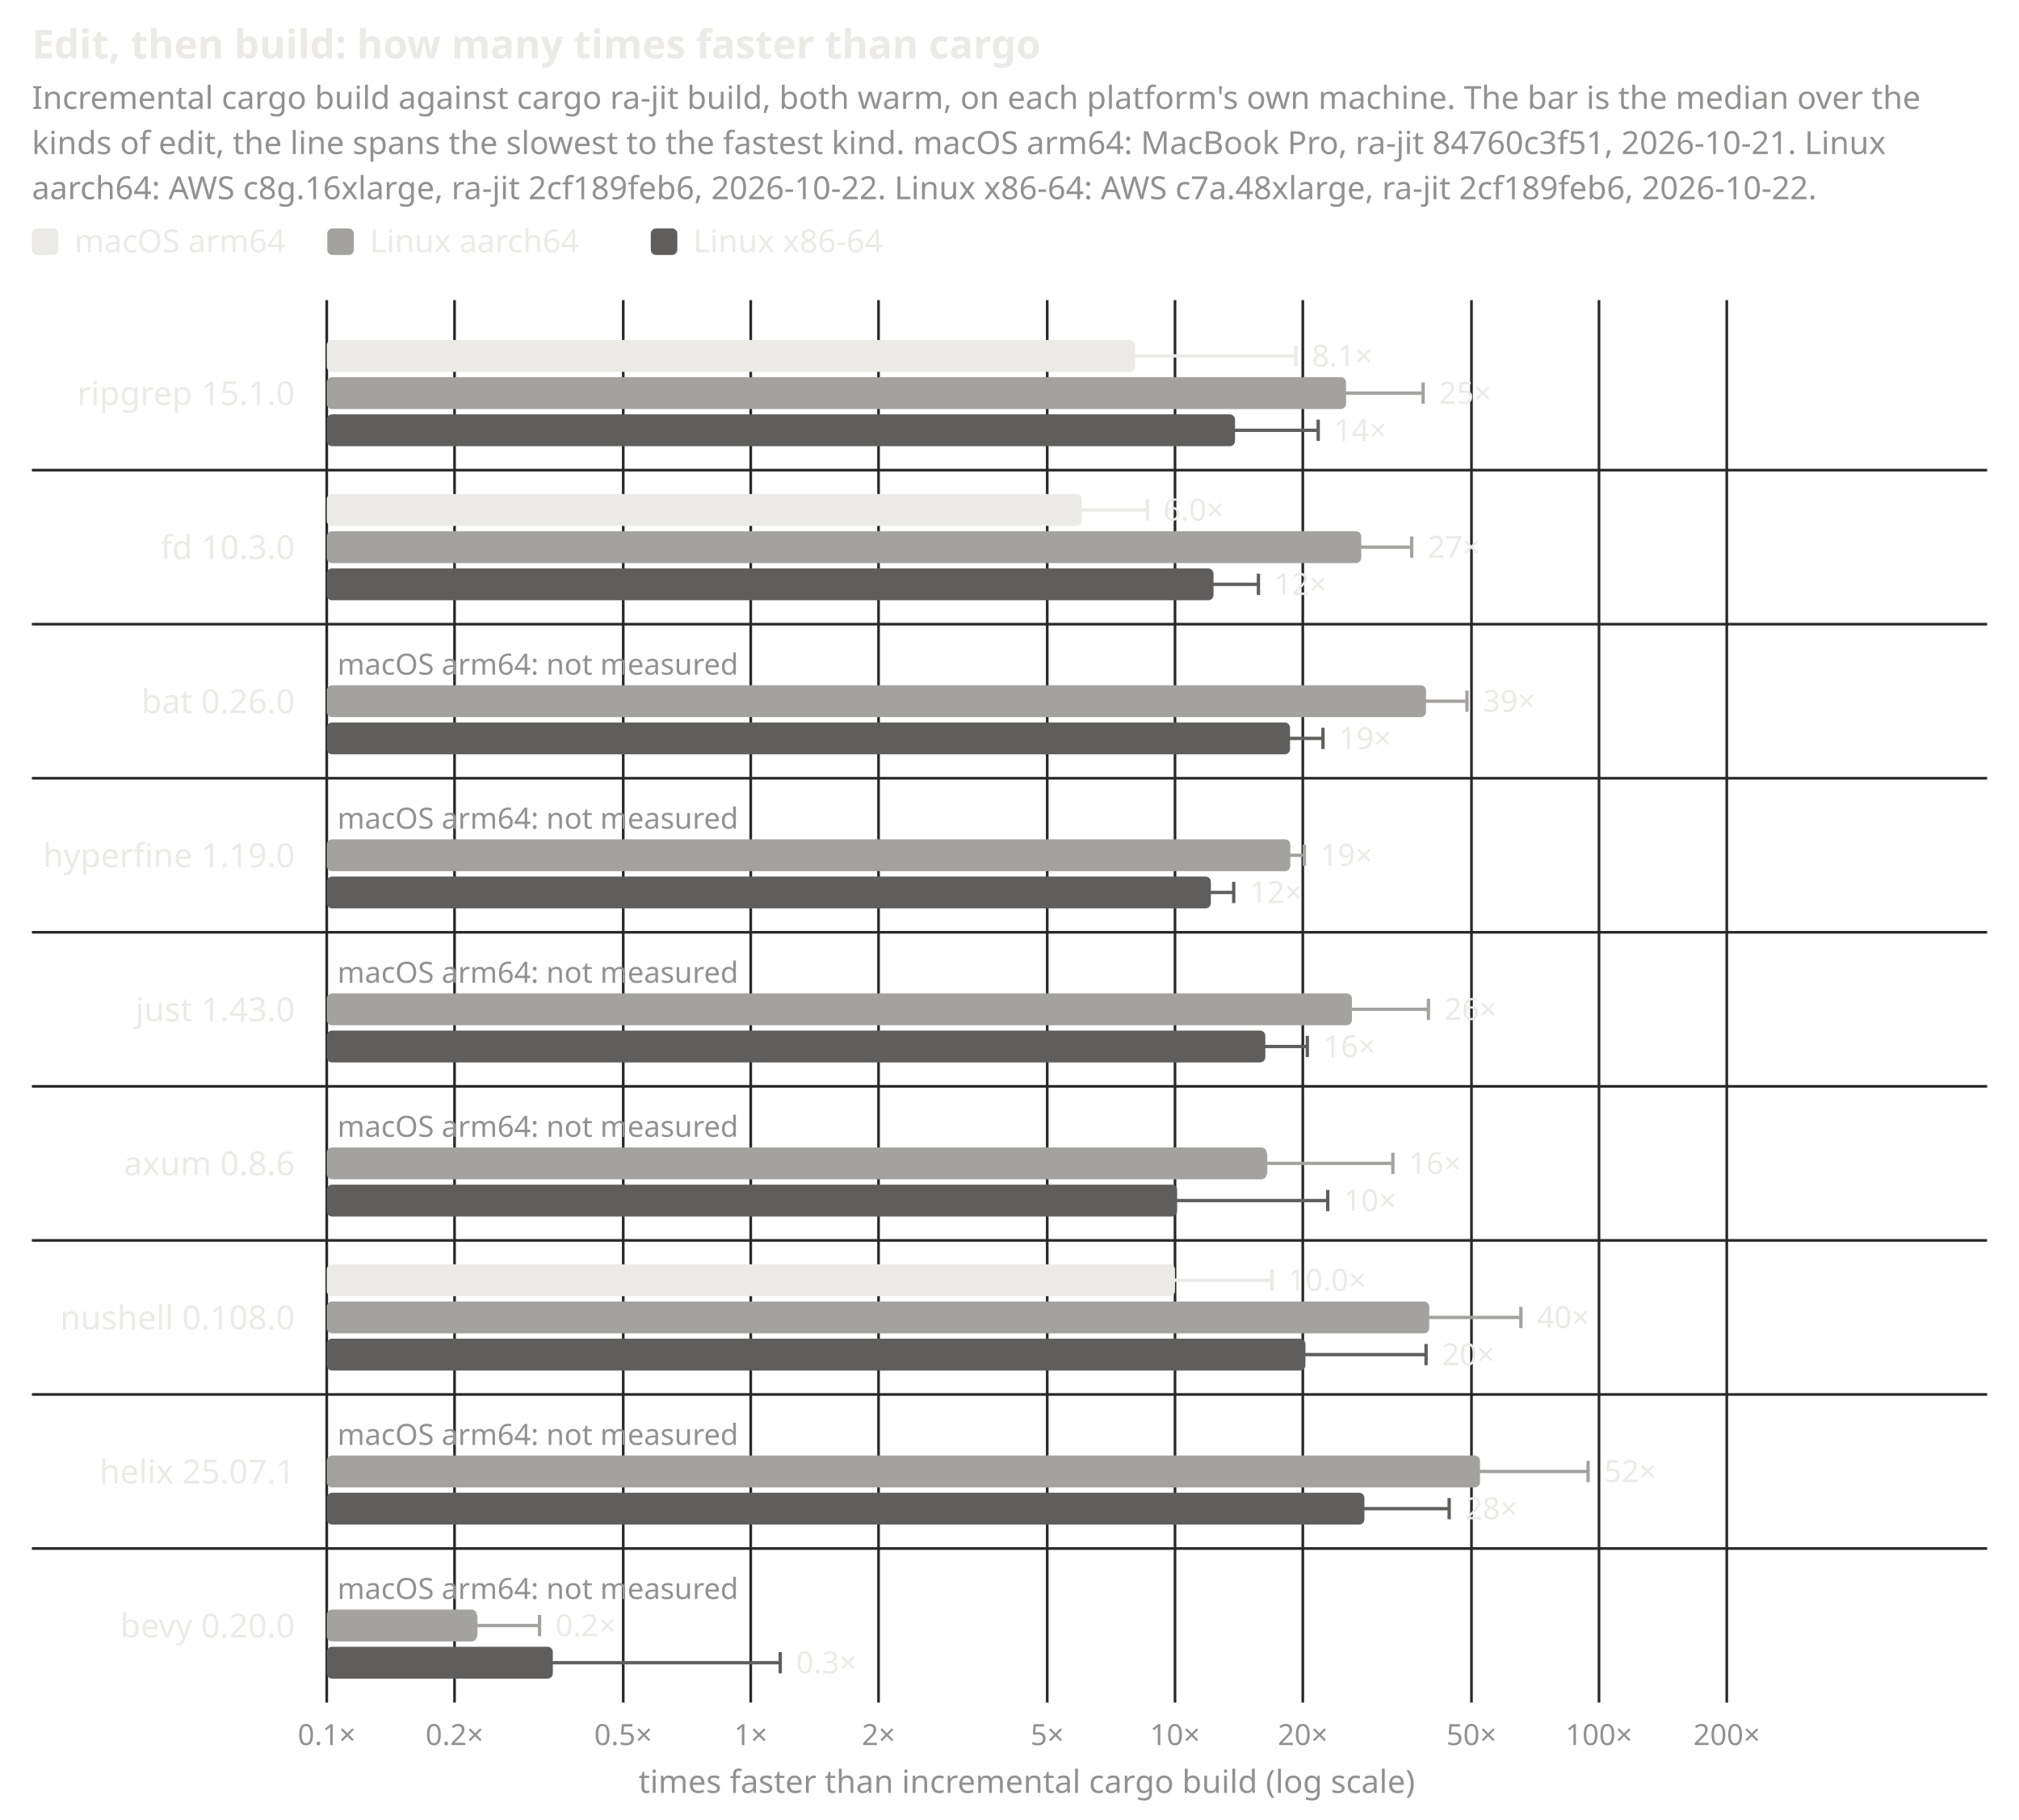
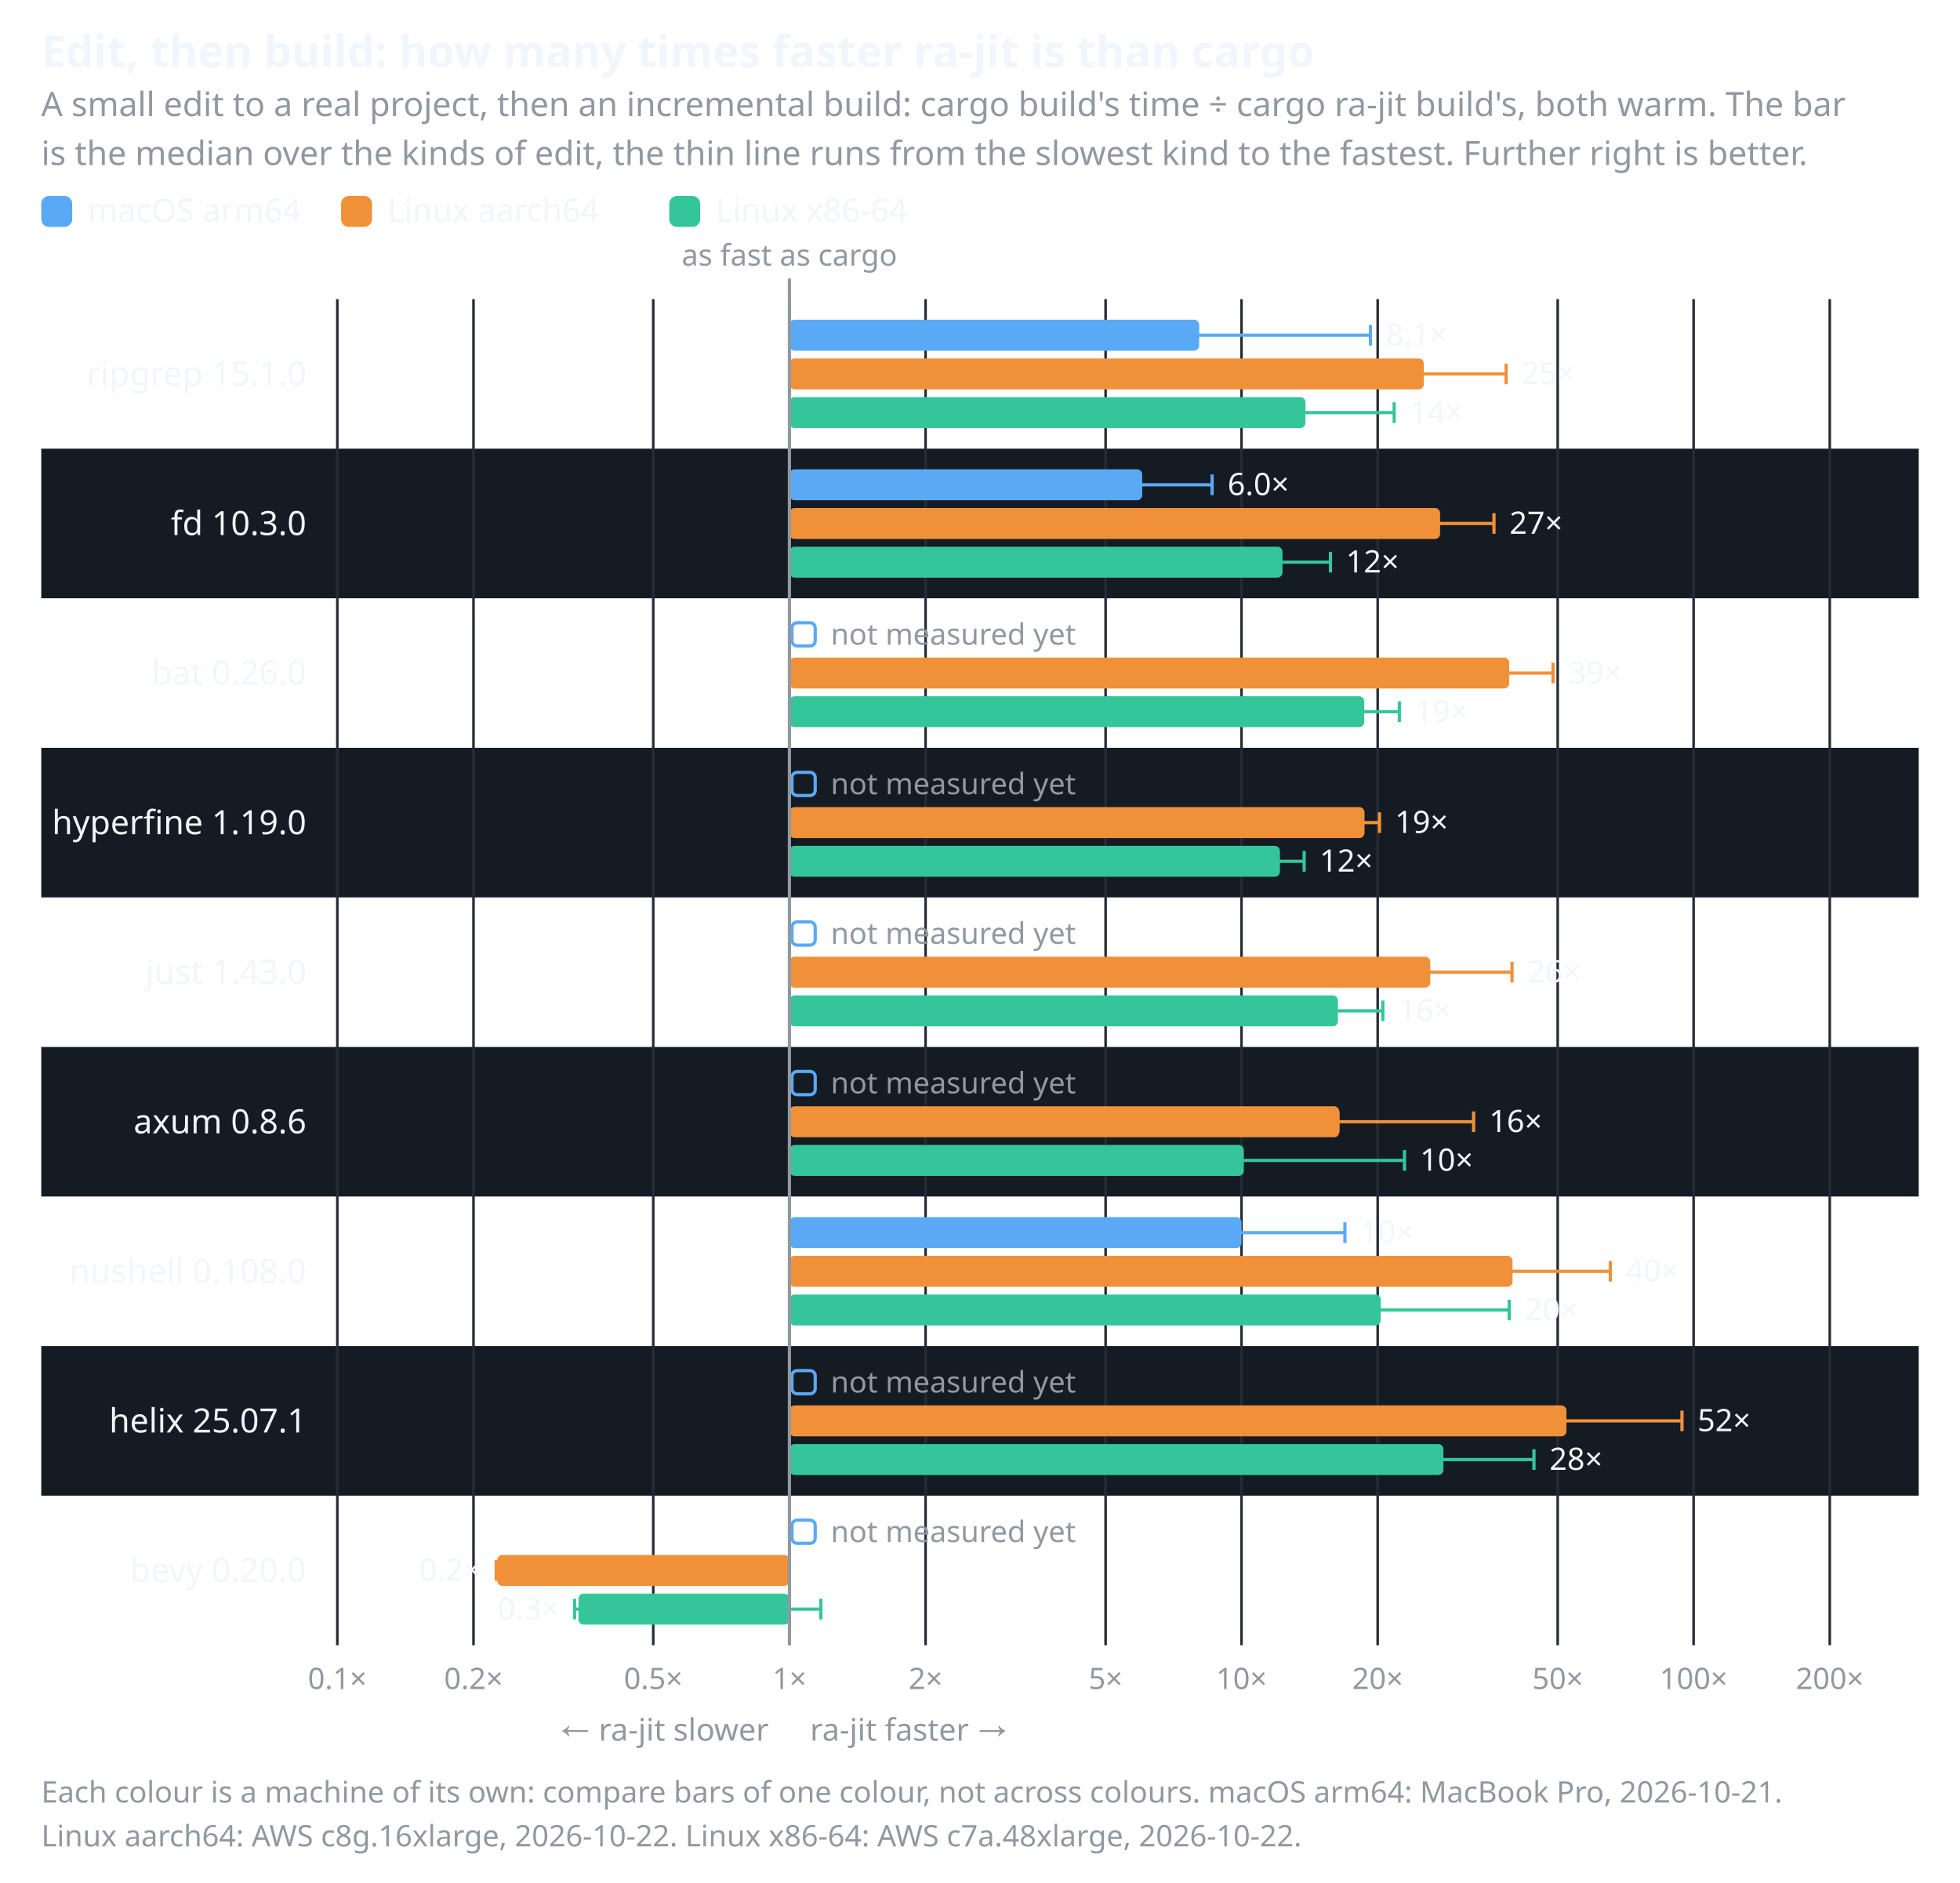
- <svg xmlns="http://www.w3.org/2000/svg" width="760" height="685" viewBox="0 0 760 685" font-family="-apple-system, BlinkMacSystemFont, 'Segoe UI', 'Noto Sans', Helvetica, Arial, sans-serif" role="img" aria-label="Edit, then build: how many times faster than cargo">
-   <text x="12" y="22" font-size="15" font-weight="600" fill="#ebeae6">Edit, then build: how many times faster than cargo</text>
-   <text x="12" y="41" font-size="12" fill="#929190">Incremental cargo build against cargo ra-jit build, both warm, on each platform's own machine. The bar is the median over the</text>
-   <text x="12" y="58" font-size="12" fill="#929190">kinds of edit, the line spans the slowest to the fastest kind. macOS arm64: MacBook Pro, ra-jit 84760c3f51, 2026-10-21. Linux</text>
-   <text x="12" y="75" font-size="12" fill="#929190">aarch64: AWS c8g.16xlarge, ra-jit 2cf189feb6, 2026-10-22. Linux x86-64: AWS c7a.48xlarge, ra-jit 2cf189feb6, 2026-10-22.</text>
-   <rect x="12" y="86" width="10" height="10" rx="2" fill="#ebeae6" />
-   <text x="28" y="95" font-size="12" fill="#ebeae6">macOS arm64</text>
-   <rect x="123.2" y="86" width="10" height="10" rx="2" fill="#a3a29f" />
-   <text x="139.2" y="95" font-size="12" fill="#ebeae6">Linux aarch64</text>
-   <rect x="244.96" y="86" width="10" height="10" rx="2" fill="#5f5e5c" />
-   <text x="260.96" y="95" font-size="12" fill="#ebeae6">Linux x86-64</text>
-   <line x1="123.0" y1="113" x2="123.0" y2="641" stroke="#28282a" />
-   <text x="123.0" y="657" font-size="11" text-anchor="middle" fill="#929190">0.1×</text>
-   <line x1="171.1" y1="113" x2="171.1" y2="641" stroke="#28282a" />
-   <text x="171.1" y="657" font-size="11" text-anchor="middle" fill="#929190">0.2×</text>
-   <line x1="234.6" y1="113" x2="234.6" y2="641" stroke="#28282a" />
-   <text x="234.6" y="657" font-size="11" text-anchor="middle" fill="#929190">0.5×</text>
-   <line x1="282.6" y1="113" x2="282.6" y2="641" stroke="#28282a" />
-   <text x="282.6" y="657" font-size="11" text-anchor="middle" fill="#929190">1×</text>
-   <line x1="330.7" y1="113" x2="330.7" y2="641" stroke="#28282a" />
-   <text x="330.7" y="657" font-size="11" text-anchor="middle" fill="#929190">2×</text>
-   <line x1="394.2" y1="113" x2="394.2" y2="641" stroke="#28282a" />
-   <text x="394.2" y="657" font-size="11" text-anchor="middle" fill="#929190">5×</text>
-   <line x1="442.3" y1="113" x2="442.3" y2="641" stroke="#28282a" />
-   <text x="442.3" y="657" font-size="11" text-anchor="middle" fill="#929190">10×</text>
-   <line x1="490.4" y1="113" x2="490.4" y2="641" stroke="#28282a" />
-   <text x="490.4" y="657" font-size="11" text-anchor="middle" fill="#929190">20×</text>
-   <line x1="553.9" y1="113" x2="553.9" y2="641" stroke="#28282a" />
-   <text x="553.9" y="657" font-size="11" text-anchor="middle" fill="#929190">50×</text>
-   <line x1="601.9" y1="113" x2="601.9" y2="641" stroke="#28282a" />
-   <text x="601.9" y="657" font-size="11" text-anchor="middle" fill="#929190">100×</text>
-   <line x1="650.0" y1="113" x2="650.0" y2="641" stroke="#28282a" />
-   <text x="650.0" y="657" font-size="11" text-anchor="middle" fill="#929190">200×</text>
-   <text x="386.5" y="675" font-size="12" text-anchor="middle" fill="#929190">times faster than incremental cargo build (log scale)</text>
-   <text x="111.0" y="152.5" font-size="12.5" text-anchor="end" fill="#ebeae6">ripgrep 15.1.0</text>
-   <rect x="123.0" y="128.0" width="304.3" height="12" rx="2" fill="#ebeae6" />
-   <line x1="390.4" y1="134.0" x2="487.8" y2="134.0" stroke="#ebeae6" stroke-width="1.25" />
-   <line x1="390.4" y1="130.0" x2="390.4" y2="138.0" stroke="#ebeae6" stroke-width="1.25" />
-   <line x1="487.8" y1="130.0" x2="487.8" y2="138.0" stroke="#ebeae6" stroke-width="1.25" />
-   <text x="493.8" y="138.0" font-size="11.5" text-anchor="start" fill="#ebeae6" font-variant-numeric="tabular-nums">8.1×</text>
-   <rect x="123.0" y="142.0" width="383.7" height="12" rx="2" fill="#a3a29f" />
-   <line x1="477.0" y1="148.0" x2="535.7" y2="148.0" stroke="#a3a29f" stroke-width="1.25" />
-   <line x1="477.0" y1="144.0" x2="477.0" y2="152.0" stroke="#a3a29f" stroke-width="1.25" />
-   <line x1="535.7" y1="144.0" x2="535.7" y2="152.0" stroke="#a3a29f" stroke-width="1.25" />
-   <text x="541.7" y="152.0" font-size="11.5" text-anchor="start" fill="#ebeae6" font-variant-numeric="tabular-nums">25×</text>
-   <rect x="123.0" y="156.0" width="341.9" height="12" rx="2" fill="#5f5e5c" />
-   <line x1="441.2" y1="162.0" x2="496.2" y2="162.0" stroke="#5f5e5c" stroke-width="1.25" />
-   <line x1="441.2" y1="158.0" x2="441.2" y2="166.0" stroke="#5f5e5c" stroke-width="1.25" />
-   <line x1="496.2" y1="158.0" x2="496.2" y2="166.0" stroke="#5f5e5c" stroke-width="1.25" />
-   <text x="502.2" y="166.0" font-size="11.5" text-anchor="start" fill="#ebeae6" font-variant-numeric="tabular-nums">14×</text>
-   <line x1="12" y1="177.0" x2="748" y2="177.0" stroke="#28282a" />
-   <text x="111.0" y="210.5" font-size="12.5" text-anchor="end" fill="#ebeae6">fd 10.3.0</text>
-   <rect x="123.0" y="186.0" width="284.2" height="12" rx="2" fill="#ebeae6" />
-   <line x1="402.7" y1="192.0" x2="431.9" y2="192.0" stroke="#ebeae6" stroke-width="1.25" />
-   <line x1="402.7" y1="188.0" x2="402.7" y2="196.0" stroke="#ebeae6" stroke-width="1.25" />
-   <line x1="431.9" y1="188.0" x2="431.9" y2="196.0" stroke="#ebeae6" stroke-width="1.25" />
-   <text x="437.9" y="196.0" font-size="11.5" text-anchor="start" fill="#ebeae6" font-variant-numeric="tabular-nums">6.0×</text>
-   <rect x="123.0" y="200.0" width="389.4" height="12" rx="2" fill="#a3a29f" />
-   <line x1="493.6" y1="206.0" x2="531.4" y2="206.0" stroke="#a3a29f" stroke-width="1.25" />
-   <line x1="493.6" y1="202.0" x2="493.6" y2="210.0" stroke="#a3a29f" stroke-width="1.25" />
-   <line x1="531.4" y1="202.0" x2="531.4" y2="210.0" stroke="#a3a29f" stroke-width="1.25" />
-   <text x="537.4" y="210.0" font-size="11.5" text-anchor="start" fill="#ebeae6" font-variant-numeric="tabular-nums">27×</text>
-   <rect x="123.0" y="214.0" width="333.8" height="12" rx="2" fill="#5f5e5c" />
-   <line x1="442.2" y1="220.0" x2="473.7" y2="220.0" stroke="#5f5e5c" stroke-width="1.25" />
-   <line x1="442.2" y1="216.0" x2="442.2" y2="224.0" stroke="#5f5e5c" stroke-width="1.25" />
-   <line x1="473.7" y1="216.0" x2="473.7" y2="224.0" stroke="#5f5e5c" stroke-width="1.25" />
-   <text x="479.7" y="224.0" font-size="11.5" text-anchor="start" fill="#ebeae6" font-variant-numeric="tabular-nums">12×</text>
-   <line x1="12" y1="235.0" x2="748" y2="235.0" stroke="#28282a" />
-   <text x="111.0" y="268.5" font-size="12.5" text-anchor="end" fill="#ebeae6">bat 0.26.0</text>
-   <text x="127.0" y="254.0" font-size="11" fill="#929190">macOS arm64: not measured</text>
-   <rect x="123.0" y="258.0" width="413.8" height="12" rx="2" fill="#a3a29f" />
-   <line x1="513.9" y1="264.0" x2="552.2" y2="264.0" stroke="#a3a29f" stroke-width="1.25" />
-   <line x1="513.9" y1="260.0" x2="513.9" y2="268.0" stroke="#a3a29f" stroke-width="1.25" />
-   <line x1="552.2" y1="260.0" x2="552.2" y2="268.0" stroke="#a3a29f" stroke-width="1.25" />
-   <text x="558.2" y="268.0" font-size="11.5" text-anchor="start" fill="#ebeae6" font-variant-numeric="tabular-nums">39×</text>
-   <rect x="123.0" y="272.0" width="362.6" height="12" rx="2" fill="#5f5e5c" />
-   <line x1="450.3" y1="278.0" x2="498.0" y2="278.0" stroke="#5f5e5c" stroke-width="1.25" />
-   <line x1="450.3" y1="274.0" x2="450.3" y2="282.0" stroke="#5f5e5c" stroke-width="1.25" />
-   <line x1="498.0" y1="274.0" x2="498.0" y2="282.0" stroke="#5f5e5c" stroke-width="1.25" />
-   <text x="504.0" y="282.0" font-size="11.5" text-anchor="start" fill="#ebeae6" font-variant-numeric="tabular-nums">19×</text>
-   <line x1="12" y1="293.0" x2="748" y2="293.0" stroke="#28282a" />
-   <text x="111.0" y="326.5" font-size="12.5" text-anchor="end" fill="#ebeae6">hyperfine 1.19.0</text>
-   <text x="127.0" y="312.0" font-size="11" fill="#929190">macOS arm64: not measured</text>
-   <rect x="123.0" y="316.0" width="362.7" height="12" rx="2" fill="#a3a29f" />
-   <line x1="436.4" y1="322.0" x2="491.0" y2="322.0" stroke="#a3a29f" stroke-width="1.25" />
-   <line x1="436.4" y1="318.0" x2="436.4" y2="326.0" stroke="#a3a29f" stroke-width="1.25" />
-   <line x1="491.0" y1="318.0" x2="491.0" y2="326.0" stroke="#a3a29f" stroke-width="1.25" />
-   <text x="497.0" y="326.0" font-size="11.5" text-anchor="start" fill="#ebeae6" font-variant-numeric="tabular-nums">19×</text>
-   <rect x="123.0" y="330.0" width="332.8" height="12" rx="2" fill="#5f5e5c" />
-   <line x1="415.6" y1="336.0" x2="464.4" y2="336.0" stroke="#5f5e5c" stroke-width="1.25" />
-   <line x1="415.6" y1="332.0" x2="415.6" y2="340.0" stroke="#5f5e5c" stroke-width="1.25" />
-   <line x1="464.4" y1="332.0" x2="464.4" y2="340.0" stroke="#5f5e5c" stroke-width="1.25" />
-   <text x="470.4" y="340.0" font-size="11.5" text-anchor="start" fill="#ebeae6" font-variant-numeric="tabular-nums">12×</text>
-   <line x1="12" y1="351.0" x2="748" y2="351.0" stroke="#28282a" />
-   <text x="111.0" y="384.5" font-size="12.5" text-anchor="end" fill="#ebeae6">just 1.43.0</text>
-   <text x="127.0" y="370.0" font-size="11" fill="#929190">macOS arm64: not measured</text>
-   <rect x="123.0" y="374.0" width="385.9" height="12" rx="2" fill="#a3a29f" />
-   <line x1="496.1" y1="380.0" x2="537.7" y2="380.0" stroke="#a3a29f" stroke-width="1.25" />
-   <line x1="496.1" y1="376.0" x2="496.1" y2="384.0" stroke="#a3a29f" stroke-width="1.25" />
-   <line x1="537.7" y1="376.0" x2="537.7" y2="384.0" stroke="#a3a29f" stroke-width="1.25" />
-   <text x="543.7" y="384.0" font-size="11.5" text-anchor="start" fill="#ebeae6" font-variant-numeric="tabular-nums">26×</text>
-   <rect x="123.0" y="388.0" width="353.3" height="12" rx="2" fill="#5f5e5c" />
-   <line x1="458.5" y1="394.0" x2="492.1" y2="394.0" stroke="#5f5e5c" stroke-width="1.25" />
-   <line x1="458.5" y1="390.0" x2="458.5" y2="398.0" stroke="#5f5e5c" stroke-width="1.25" />
-   <line x1="492.1" y1="390.0" x2="492.1" y2="398.0" stroke="#5f5e5c" stroke-width="1.25" />
-   <text x="498.1" y="398.0" font-size="11.5" text-anchor="start" fill="#ebeae6" font-variant-numeric="tabular-nums">16×</text>
-   <line x1="12" y1="409.0" x2="748" y2="409.0" stroke="#28282a" />
-   <text x="111.0" y="442.5" font-size="12.5" text-anchor="end" fill="#ebeae6">axum 0.8.6</text>
-   <text x="127.0" y="428.0" font-size="11" fill="#929190">macOS arm64: not measured</text>
-   <rect x="123.0" y="432.0" width="353.8" height="12" rx="2" fill="#a3a29f" />
-   <line x1="476.4" y1="438.0" x2="524.3" y2="438.0" stroke="#a3a29f" stroke-width="1.25" />
-   <line x1="476.4" y1="434.0" x2="476.4" y2="442.0" stroke="#a3a29f" stroke-width="1.25" />
-   <line x1="524.3" y1="434.0" x2="524.3" y2="442.0" stroke="#a3a29f" stroke-width="1.25" />
-   <text x="530.3" y="442.0" font-size="11.5" text-anchor="start" fill="#ebeae6" font-variant-numeric="tabular-nums">16×</text>
-   <rect x="123.0" y="446.0" width="320.1" height="12" rx="2" fill="#5f5e5c" />
-   <line x1="442.1" y1="452.0" x2="499.8" y2="452.0" stroke="#5f5e5c" stroke-width="1.25" />
-   <line x1="442.1" y1="448.0" x2="442.1" y2="456.0" stroke="#5f5e5c" stroke-width="1.25" />
-   <line x1="499.8" y1="448.0" x2="499.8" y2="456.0" stroke="#5f5e5c" stroke-width="1.25" />
-   <text x="505.8" y="456.0" font-size="11.5" text-anchor="start" fill="#ebeae6" font-variant-numeric="tabular-nums">10×</text>
-   <line x1="12" y1="467.0" x2="748" y2="467.0" stroke="#28282a" />
-   <text x="111.0" y="500.5" font-size="12.5" text-anchor="end" fill="#ebeae6">nushell 0.108.0</text>
-   <rect x="123.0" y="476.0" width="319.3" height="12" rx="2" fill="#ebeae6" />
-   <line x1="378.6" y1="482.0" x2="478.8" y2="482.0" stroke="#ebeae6" stroke-width="1.25" />
-   <line x1="378.6" y1="478.0" x2="378.6" y2="486.0" stroke="#ebeae6" stroke-width="1.25" />
-   <line x1="478.8" y1="478.0" x2="478.8" y2="486.0" stroke="#ebeae6" stroke-width="1.25" />
-   <text x="484.8" y="486.0" font-size="11.5" text-anchor="start" fill="#ebeae6" font-variant-numeric="tabular-nums">10.0×</text>
-   <rect x="123.0" y="490.0" width="415.0" height="12" rx="2" fill="#a3a29f" />
-   <line x1="505.4" y1="496.0" x2="572.5" y2="496.0" stroke="#a3a29f" stroke-width="1.25" />
-   <line x1="505.4" y1="492.0" x2="505.4" y2="500.0" stroke="#a3a29f" stroke-width="1.25" />
-   <line x1="572.5" y1="492.0" x2="572.5" y2="500.0" stroke="#a3a29f" stroke-width="1.25" />
-   <text x="578.5" y="500.0" font-size="11.5" text-anchor="start" fill="#ebeae6" font-variant-numeric="tabular-nums">40×</text>
-   <rect x="123.0" y="504.0" width="368.4" height="12" rx="2" fill="#5f5e5c" />
-   <line x1="407.4" y1="510.0" x2="536.8" y2="510.0" stroke="#5f5e5c" stroke-width="1.25" />
-   <line x1="407.4" y1="506.0" x2="407.4" y2="514.0" stroke="#5f5e5c" stroke-width="1.25" />
-   <line x1="536.8" y1="506.0" x2="536.8" y2="514.0" stroke="#5f5e5c" stroke-width="1.25" />
-   <text x="542.8" y="514.0" font-size="11.5" text-anchor="start" fill="#ebeae6" font-variant-numeric="tabular-nums">20×</text>
-   <line x1="12" y1="525.0" x2="748" y2="525.0" stroke="#28282a" />
-   <text x="111.0" y="558.5" font-size="12.5" text-anchor="end" fill="#ebeae6">helix 25.07.1</text>
-   <text x="127.0" y="544.0" font-size="11" fill="#929190">macOS arm64: not measured</text>
-   <rect x="123.0" y="548.0" width="434.1" height="12" rx="2" fill="#a3a29f" />
-   <line x1="524.0" y1="554.0" x2="597.8" y2="554.0" stroke="#a3a29f" stroke-width="1.25" />
-   <line x1="524.0" y1="550.0" x2="524.0" y2="558.0" stroke="#a3a29f" stroke-width="1.25" />
-   <line x1="597.8" y1="550.0" x2="597.8" y2="558.0" stroke="#a3a29f" stroke-width="1.25" />
-   <text x="603.8" y="558.0" font-size="11.5" text-anchor="start" fill="#ebeae6" font-variant-numeric="tabular-nums">52×</text>
-   <rect x="123.0" y="562.0" width="390.6" height="12" rx="2" fill="#5f5e5c" />
-   <line x1="469.2" y1="568.0" x2="545.5" y2="568.0" stroke="#5f5e5c" stroke-width="1.25" />
-   <line x1="469.2" y1="564.0" x2="469.2" y2="572.0" stroke="#5f5e5c" stroke-width="1.25" />
-   <line x1="545.5" y1="564.0" x2="545.5" y2="572.0" stroke="#5f5e5c" stroke-width="1.25" />
-   <text x="551.5" y="572.0" font-size="11.5" text-anchor="start" fill="#ebeae6" font-variant-numeric="tabular-nums">28×</text>
-   <line x1="12" y1="583.0" x2="748" y2="583.0" stroke="#28282a" />
-   <text x="111.0" y="616.5" font-size="12.5" text-anchor="end" fill="#ebeae6">bevy 0.20.0</text>
-   <text x="127.0" y="602.0" font-size="11" fill="#929190">macOS arm64: not measured</text>
-   <rect x="123.0" y="606.0" width="56.5" height="12" rx="2" fill="#a3a29f" />
-   <line x1="179.1" y1="612.0" x2="203.1" y2="612.0" stroke="#a3a29f" stroke-width="1.25" />
-   <line x1="179.1" y1="608.0" x2="179.1" y2="616.0" stroke="#a3a29f" stroke-width="1.25" />
-   <line x1="203.1" y1="608.0" x2="203.1" y2="616.0" stroke="#a3a29f" stroke-width="1.25" />
-   <text x="209.1" y="616.0" font-size="11.5" text-anchor="start" fill="#ebeae6" font-variant-numeric="tabular-nums">0.2×</text>
-   <rect x="123.0" y="620.0" width="85.1" height="12" rx="2" fill="#5f5e5c" />
-   <line x1="206.8" y1="626.0" x2="293.7" y2="626.0" stroke="#5f5e5c" stroke-width="1.25" />
-   <line x1="206.8" y1="622.0" x2="206.8" y2="630.0" stroke="#5f5e5c" stroke-width="1.25" />
-   <line x1="293.7" y1="622.0" x2="293.7" y2="630.0" stroke="#5f5e5c" stroke-width="1.25" />
-   <text x="299.7" y="630.0" font-size="11.5" text-anchor="start" fill="#ebeae6" font-variant-numeric="tabular-nums">0.3×</text>
+ <svg xmlns="http://www.w3.org/2000/svg" width="760" height="730" viewBox="0 0 760 730" role="img" aria-label="Edit, then build: how many times faster ra-jit is than cargo">
+   <style>text{font-family:-apple-system, BlinkMacSystemFont, 'Segoe UI', 'Noto Sans', Helvetica, Arial, sans-serif;fill:#f0f6fc}.d{fill:#9198a1}.b{font-weight:600}.v{font-variant-numeric:tabular-nums}.g{stroke:#262c36}.r{stroke:#9198a1;stroke-width:1.25}.z{fill:#151b23}.c{fill:#f0f6fc}.o{fill:none;stroke-width:1.25}.p0{fill:#5aa9f5}.w0{stroke:#5aa9f5}.p1{fill:#f0913a}.w1{stroke:#f0913a}.p2{fill:#34c69a}.w2{stroke:#34c69a}</style>
+   <text x="16" y="26" font-size="17" class="b">Edit, then build: how many times faster ra-jit is than cargo</text>
+   <text x="16" y="45" font-size="13" class="d">A small edit to a real project, then an incremental build: cargo build's time ÷ cargo ra-jit build's, both warm. The bar</text>
+   <text x="16" y="64" font-size="13" class="d">is the median over the kinds of edit, the thin line runs from the slowest kind to the fastest. Further right is better.</text>
+   <rect x="16" y="76" width="12" height="12" rx="3" class="p0" />
+   <text x="34" y="86" font-size="12.5">macOS arm64</text>
+   <rect x="132.25" y="76" width="12" height="12" rx="3" class="p1" />
+   <text x="150.2" y="86" font-size="12.5">Linux aarch64</text>
+   <rect x="259.5" y="76" width="12" height="12" rx="3" class="p2" />
+   <text x="277.5" y="86" font-size="12.5">Linux x86-64</text>
+   <rect x="16" y="522" width="728" height="58" class="z" />
+   <rect x="16" y="406" width="728" height="58" class="z" />
+   <rect x="16" y="290" width="728" height="58" class="z" />
+   <rect x="16" y="174" width="728" height="58" class="z" />
+   <line x1="130.8" y1="116" x2="130.8" y2="638" class="g" />
+   <line x1="183.6" y1="116" x2="183.6" y2="638" class="g" />
+   <line x1="253.3" y1="116" x2="253.3" y2="638" class="g" />
+   <line x1="306.1" y1="116" x2="306.1" y2="638" class="g" />
+   <line x1="358.9" y1="116" x2="358.9" y2="638" class="g" />
+   <line x1="428.7" y1="116" x2="428.7" y2="638" class="g" />
+   <line x1="481.4" y1="116" x2="481.4" y2="638" class="g" />
+   <line x1="534.2" y1="116" x2="534.2" y2="638" class="g" />
+   <line x1="604" y1="116" x2="604" y2="638" class="g" />
+   <line x1="656.7" y1="116" x2="656.7" y2="638" class="g" />
+   <line x1="709.5" y1="116" x2="709.5" y2="638" class="g" />
+   <rect x="306.1" y="124" width="158.9" height="12" rx="2" class="p0" />
+   <path d="M424.5 130H531.4M424.5 126v8M531.4 126v8" class="o w0" />
+   <rect x="306.1" y="139" width="246" height="12" rx="2" class="p1" />
+   <path d="M519.5 145H584M519.5 141v8M584 141v8" class="o w1" />
+   <rect x="306.1" y="154" width="200.1" height="12" rx="2" class="p2" />
+   <path d="M480.3 160H540.6M480.3 156v8M540.6 156v8" class="o w2" />
+   <rect x="306.1" y="182" width="136.8" height="12" rx="2" class="p0" />
+   <path d="M438 188H470M438 184v8M470 184v8" class="o w0" />
+   <rect x="306.1" y="197" width="252.3" height="12" rx="2" class="p1" />
+   <path d="M537.8 203H579.3M537.8 199v8M579.3 199v8" class="o w1" />
+   <rect x="306.1" y="212" width="191.2" height="12" rx="2" class="p2" />
+   <path d="M481.3 218H515.9M481.3 214v8M515.9 214v8" class="o w2" />
+   <rect x="307.1" y="241.5" width="9" height="9" rx="2" class="o w0" />
+   <rect x="306.1" y="255" width="279.1" height="12" rx="2" class="p1" />
+   <path d="M560 261H602.2M560 257v8M602.2 257v8" class="o w1" />
+   <rect x="306.1" y="270" width="222.9" height="12" rx="2" class="p2" />
+   <path d="M490.2 276H542.6M490.2 272v8M542.6 272v8" class="o w2" />
+   <rect x="307.1" y="299.5" width="9" height="9" rx="2" class="o w0" />
+   <rect x="306.1" y="313" width="223" height="12" rx="2" class="p1" />
+   <path d="M475 319H534.9M475 315v8M534.9 315v8" class="o w1" />
+   <rect x="306.1" y="328" width="190.2" height="12" rx="2" class="p2" />
+   <path d="M452.1 334H505.7M452.1 330v8M505.7 330v8" class="o w2" />
+   <rect x="307.1" y="357.5" width="9" height="9" rx="2" class="o w0" />
+   <rect x="306.1" y="371" width="248.5" height="12" rx="2" class="p1" />
+   <path d="M540.5 377H586.3M540.5 373v8M586.3 373v8" class="o w1" />
+   <rect x="306.1" y="386" width="212.7" height="12" rx="2" class="p2" />
+   <path d="M499.3 392H536.2M499.3 388v8M536.2 388v8" class="o w2" />
+   <rect x="307.1" y="415.5" width="9" height="9" rx="2" class="o w0" />
+   <rect x="306.1" y="429" width="213.2" height="12" rx="2" class="p1" />
+   <path d="M518.8 435H571.4M518.8 431v8M571.4 431v8" class="o w1" />
+   <rect x="306.1" y="444" width="176.2" height="12" rx="2" class="p2" />
+   <path d="M481.2 450H544.6M481.2 446v8M544.6 446v8" class="o w2" />
+   <rect x="306.1" y="472" width="175.3" height="12" rx="2" class="p0" />
+   <path d="M411.5 478H521.5M411.5 474v8M521.5 474v8" class="o w0" />
+   <rect x="306.1" y="487" width="280.4" height="12" rx="2" class="p1" />
+   <path d="M550.8 493H624.4M550.8 489v8M624.4 489v8" class="o w1" />
+   <rect x="306.1" y="502" width="229.3" height="12" rx="2" class="p2" />
+   <path d="M443.1 508H585.2M443.1 504v8M585.2 504v8" class="o w2" />
+   <rect x="307.1" y="531.5" width="9" height="9" rx="2" class="o w0" />
+   <rect x="306.1" y="545" width="301.3" height="12" rx="2" class="p1" />
+   <path d="M571.2 551H652.2M571.2 547v8M652.2 547v8" class="o w1" />
+   <rect x="306.1" y="560" width="253.6" height="12" rx="2" class="p2" />
+   <path d="M511 566H594.8M511 562v8M594.8 562v8" class="o w2" />
+   <rect x="307.1" y="589.5" width="9" height="9" rx="2" class="o w0" />
+   <rect x="192.8" y="603" width="113.3" height="12" rx="2" class="p1" />
+   <path d="M192.4 609H218.8M192.4 605v8M218.8 605v8" class="o w1" />
+   <rect x="224.3" y="618" width="81.8" height="12" rx="2" class="p2" />
+   <path d="M222.8 624H318.3M222.8 620v8M318.3 620v8" class="o w2" />
+   <line x1="306.1" y1="108" x2="306.1" y2="638" class="r" />
+   <text x="130.8" y="655" font-size="11.5" text-anchor="middle" class="d v">0.1×</text>
+   <text x="183.6" y="655" font-size="11.5" text-anchor="middle" class="d v">0.2×</text>
+   <text x="253.3" y="655" font-size="11.5" text-anchor="middle" class="d v">0.5×</text>
+   <text x="306.1" y="655" font-size="11.5" text-anchor="middle" class="d v">1×</text>
+   <text x="358.9" y="655" font-size="11.5" text-anchor="middle" class="d v">2×</text>
+   <text x="428.7" y="655" font-size="11.5" text-anchor="middle" class="d v">5×</text>
+   <text x="481.4" y="655" font-size="11.5" text-anchor="middle" class="d v">10×</text>
+   <text x="534.2" y="655" font-size="11.5" text-anchor="middle" class="d v">20×</text>
+   <text x="604" y="655" font-size="11.5" text-anchor="middle" class="d v">50×</text>
+   <text x="656.7" y="655" font-size="11.5" text-anchor="middle" class="d v">100×</text>
+   <text x="709.5" y="655" font-size="11.5" text-anchor="middle" class="d v">200×</text>
+   <text x="118.8" y="149.5" font-size="13" text-anchor="end">ripgrep 15.1.0</text>
+   <text x="537.4" y="134" font-size="12" text-anchor="start" class="v">8.1×</text>
+   <text x="590" y="149" font-size="12" text-anchor="start" class="v">25×</text>
+   <text x="546.6" y="164" font-size="12" text-anchor="start" class="v">14×</text>
+   <text x="118.8" y="207.5" font-size="13" text-anchor="end">fd 10.3.0</text>
+   <text x="476" y="192" font-size="12" text-anchor="start" class="v">6.0×</text>
+   <text x="585.3" y="207" font-size="12" text-anchor="start" class="v">27×</text>
+   <text x="521.9" y="222" font-size="12" text-anchor="start" class="v">12×</text>
+   <text x="118.8" y="265.5" font-size="13" text-anchor="end">bat 0.26.0</text>
+   <text x="322.1" y="250" font-size="11.5" class="d">not measured yet</text>
+   <text x="608.2" y="265" font-size="12" text-anchor="start" class="v">39×</text>
+   <text x="548.6" y="280" font-size="12" text-anchor="start" class="v">19×</text>
+   <text x="118.8" y="323.5" font-size="13" text-anchor="end">hyperfine 1.19.0</text>
+   <text x="322.1" y="308" font-size="11.5" class="d">not measured yet</text>
+   <text x="540.9" y="323" font-size="12" text-anchor="start" class="v">19×</text>
+   <text x="511.7" y="338" font-size="12" text-anchor="start" class="v">12×</text>
+   <text x="118.8" y="381.5" font-size="13" text-anchor="end">just 1.43.0</text>
+   <text x="322.1" y="366" font-size="11.5" class="d">not measured yet</text>
+   <text x="592.3" y="381" font-size="12" text-anchor="start" class="v">26×</text>
+   <text x="542.2" y="396" font-size="12" text-anchor="start" class="v">16×</text>
+   <text x="118.8" y="439.5" font-size="13" text-anchor="end">axum 0.8.6</text>
+   <text x="322.1" y="424" font-size="11.5" class="d">not measured yet</text>
+   <text x="577.4" y="439" font-size="12" text-anchor="start" class="v">16×</text>
+   <text x="550.6" y="454" font-size="12" text-anchor="start" class="v">10×</text>
+   <text x="118.8" y="497.5" font-size="13" text-anchor="end">nushell 0.108.0</text>
+   <text x="527.5" y="482" font-size="12" text-anchor="start" class="v">10×</text>
+   <text x="630.4" y="497" font-size="12" text-anchor="start" class="v">40×</text>
+   <text x="591.2" y="512" font-size="12" text-anchor="start" class="v">20×</text>
+   <text x="118.8" y="555.5" font-size="13" text-anchor="end">helix 25.07.1</text>
+   <text x="322.1" y="540" font-size="11.5" class="d">not measured yet</text>
+   <text x="658.2" y="555" font-size="12" text-anchor="start" class="v">52×</text>
+   <text x="600.8" y="570" font-size="12" text-anchor="start" class="v">28×</text>
+   <text x="118.8" y="613.5" font-size="13" text-anchor="end">bevy 0.20.0</text>
+   <text x="322.1" y="598" font-size="11.5" class="d">not measured yet</text>
+   <text x="186.4" y="613" font-size="12" text-anchor="end" class="v">0.2×</text>
+   <text x="216.8" y="628" font-size="12" text-anchor="end" class="v">0.3×</text>
+   <text x="306.1" y="103" font-size="11.5" text-anchor="middle" class="d">as fast as cargo</text>
+   <text x="298.1" y="675" font-size="12" text-anchor="end" class="d">← ra-jit slower</text>
+   <text x="314.1" y="675" font-size="12" class="d">ra-jit faster →</text>
+   <text x="16" y="699" font-size="11.5" class="d">Each colour is a machine of its own: compare bars of one colour, not across colours. macOS arm64: MacBook Pro, 2026-10-21.</text>
+   <text x="16" y="716" font-size="11.5" class="d">Linux aarch64: AWS c8g.16xlarge, 2026-10-22. Linux x86-64: AWS c7a.48xlarge, 2026-10-22.</text>
</svg>
